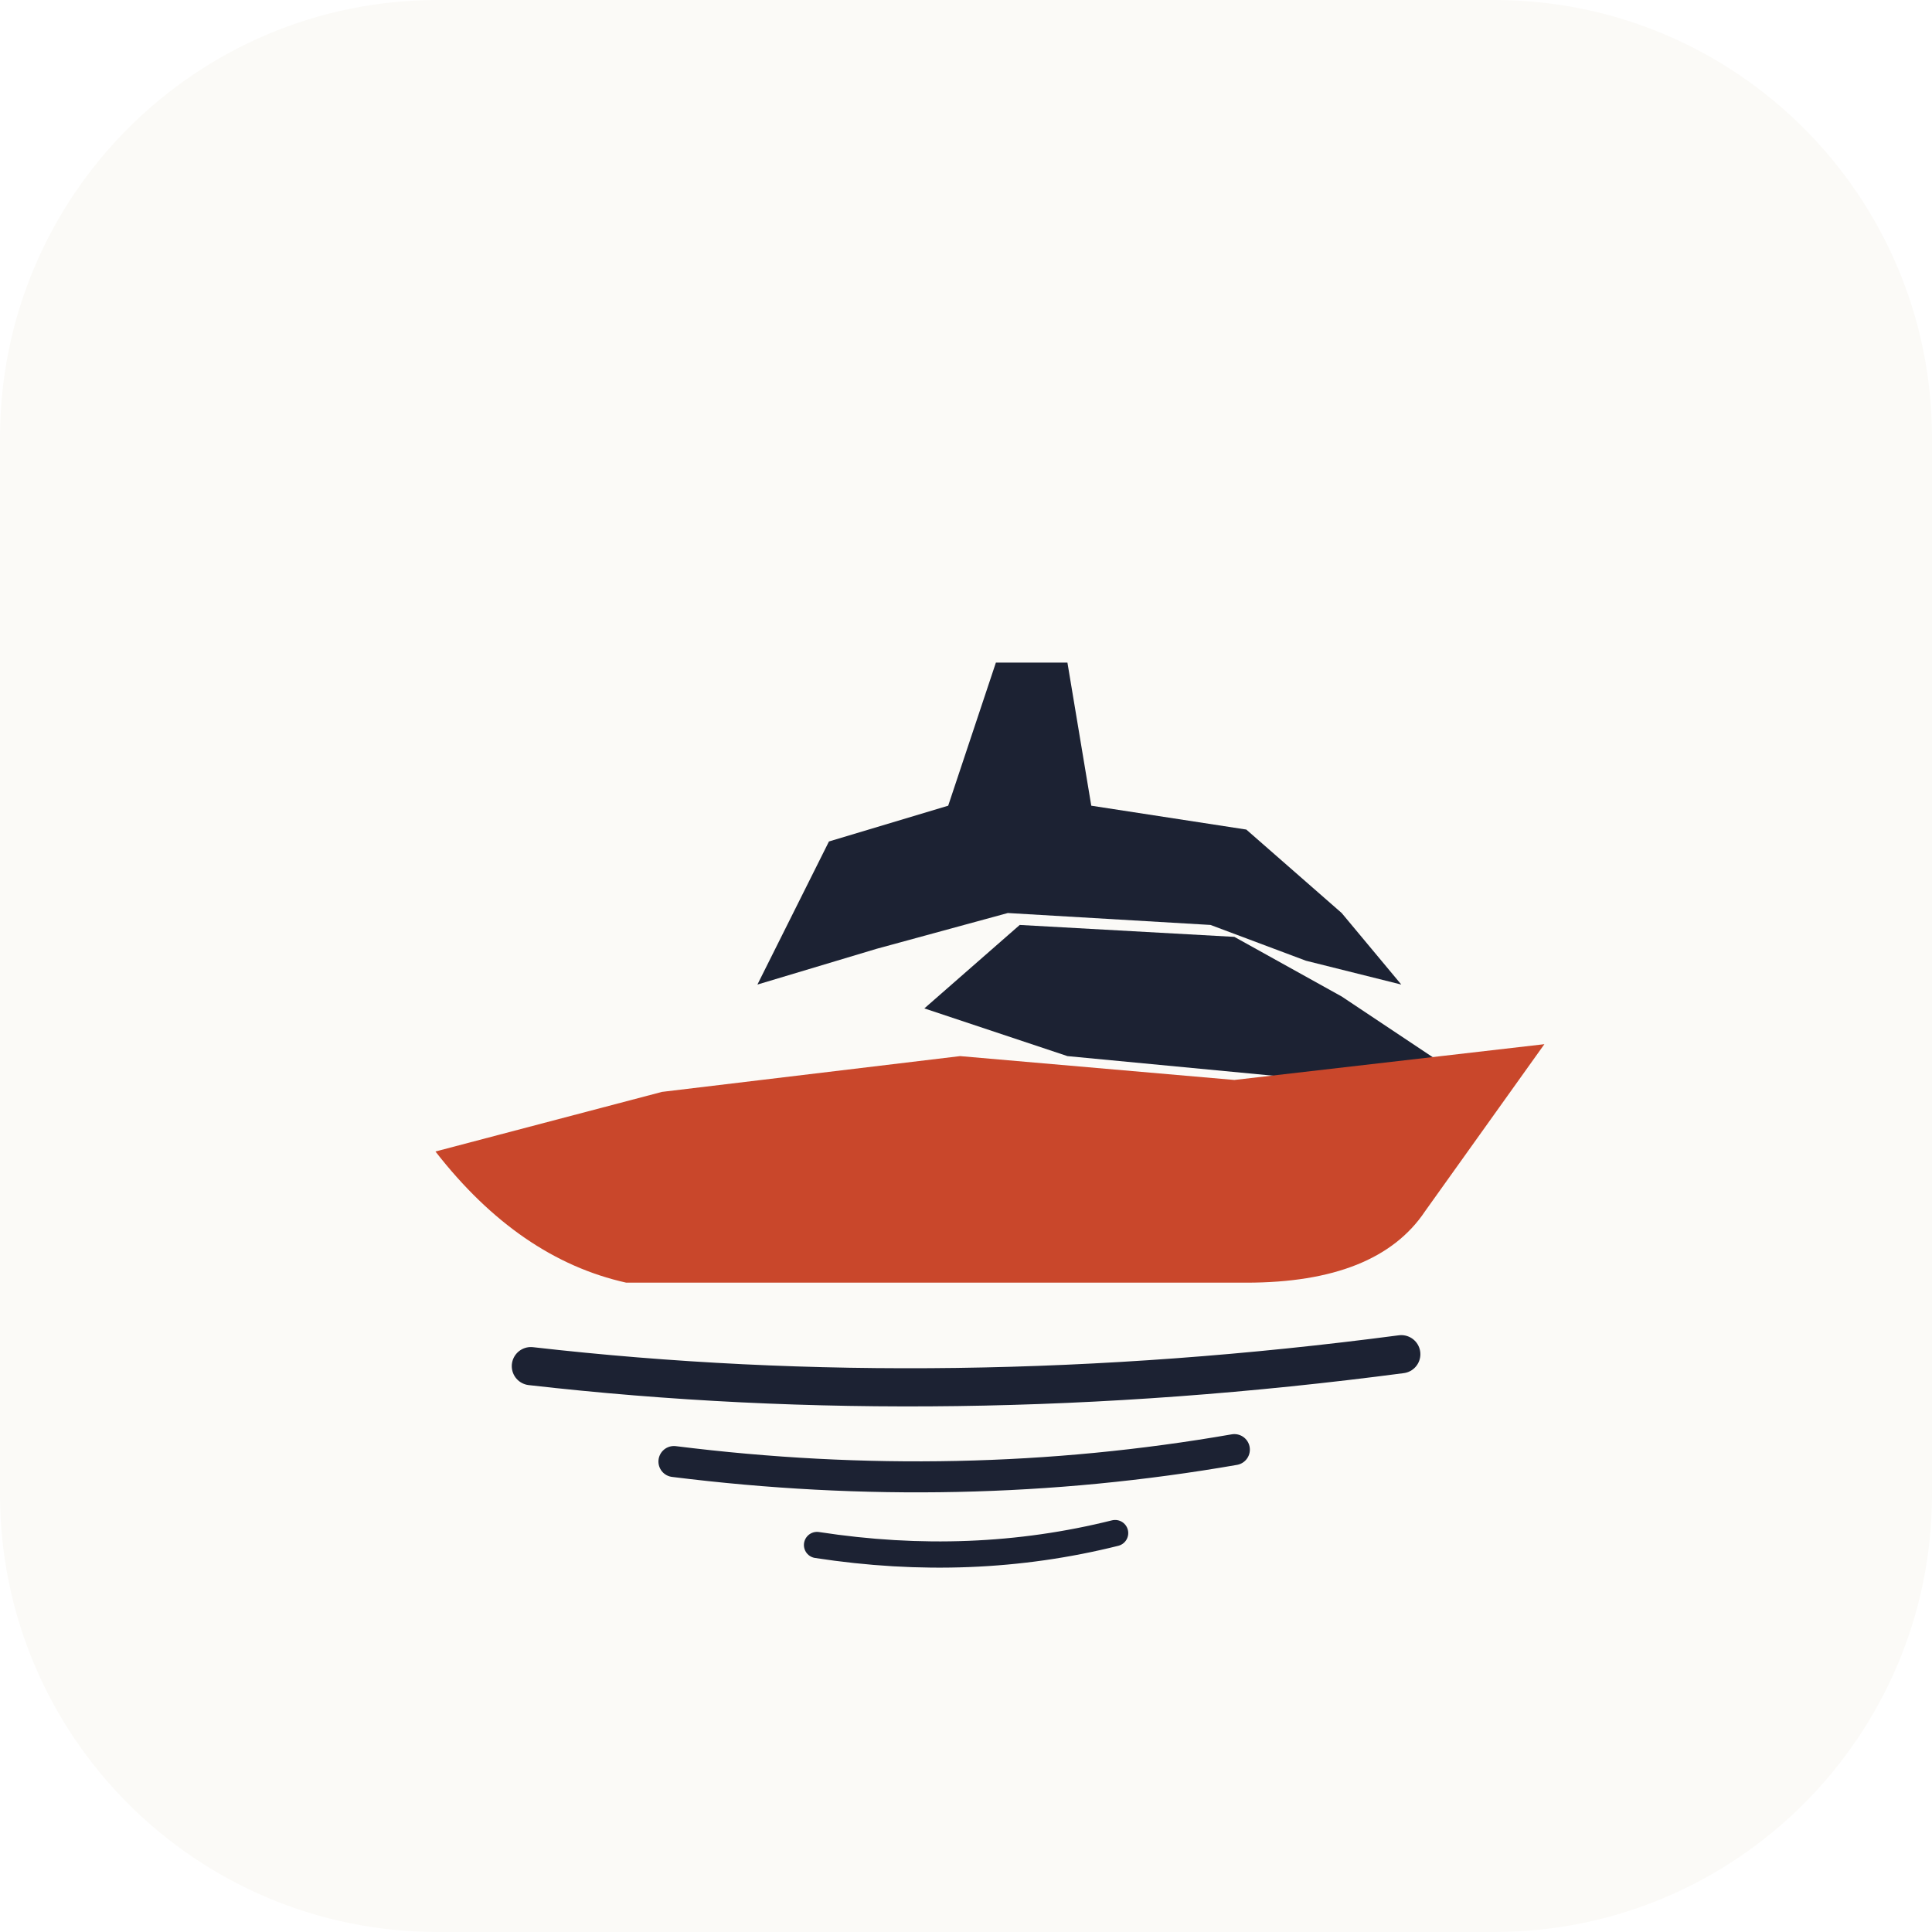
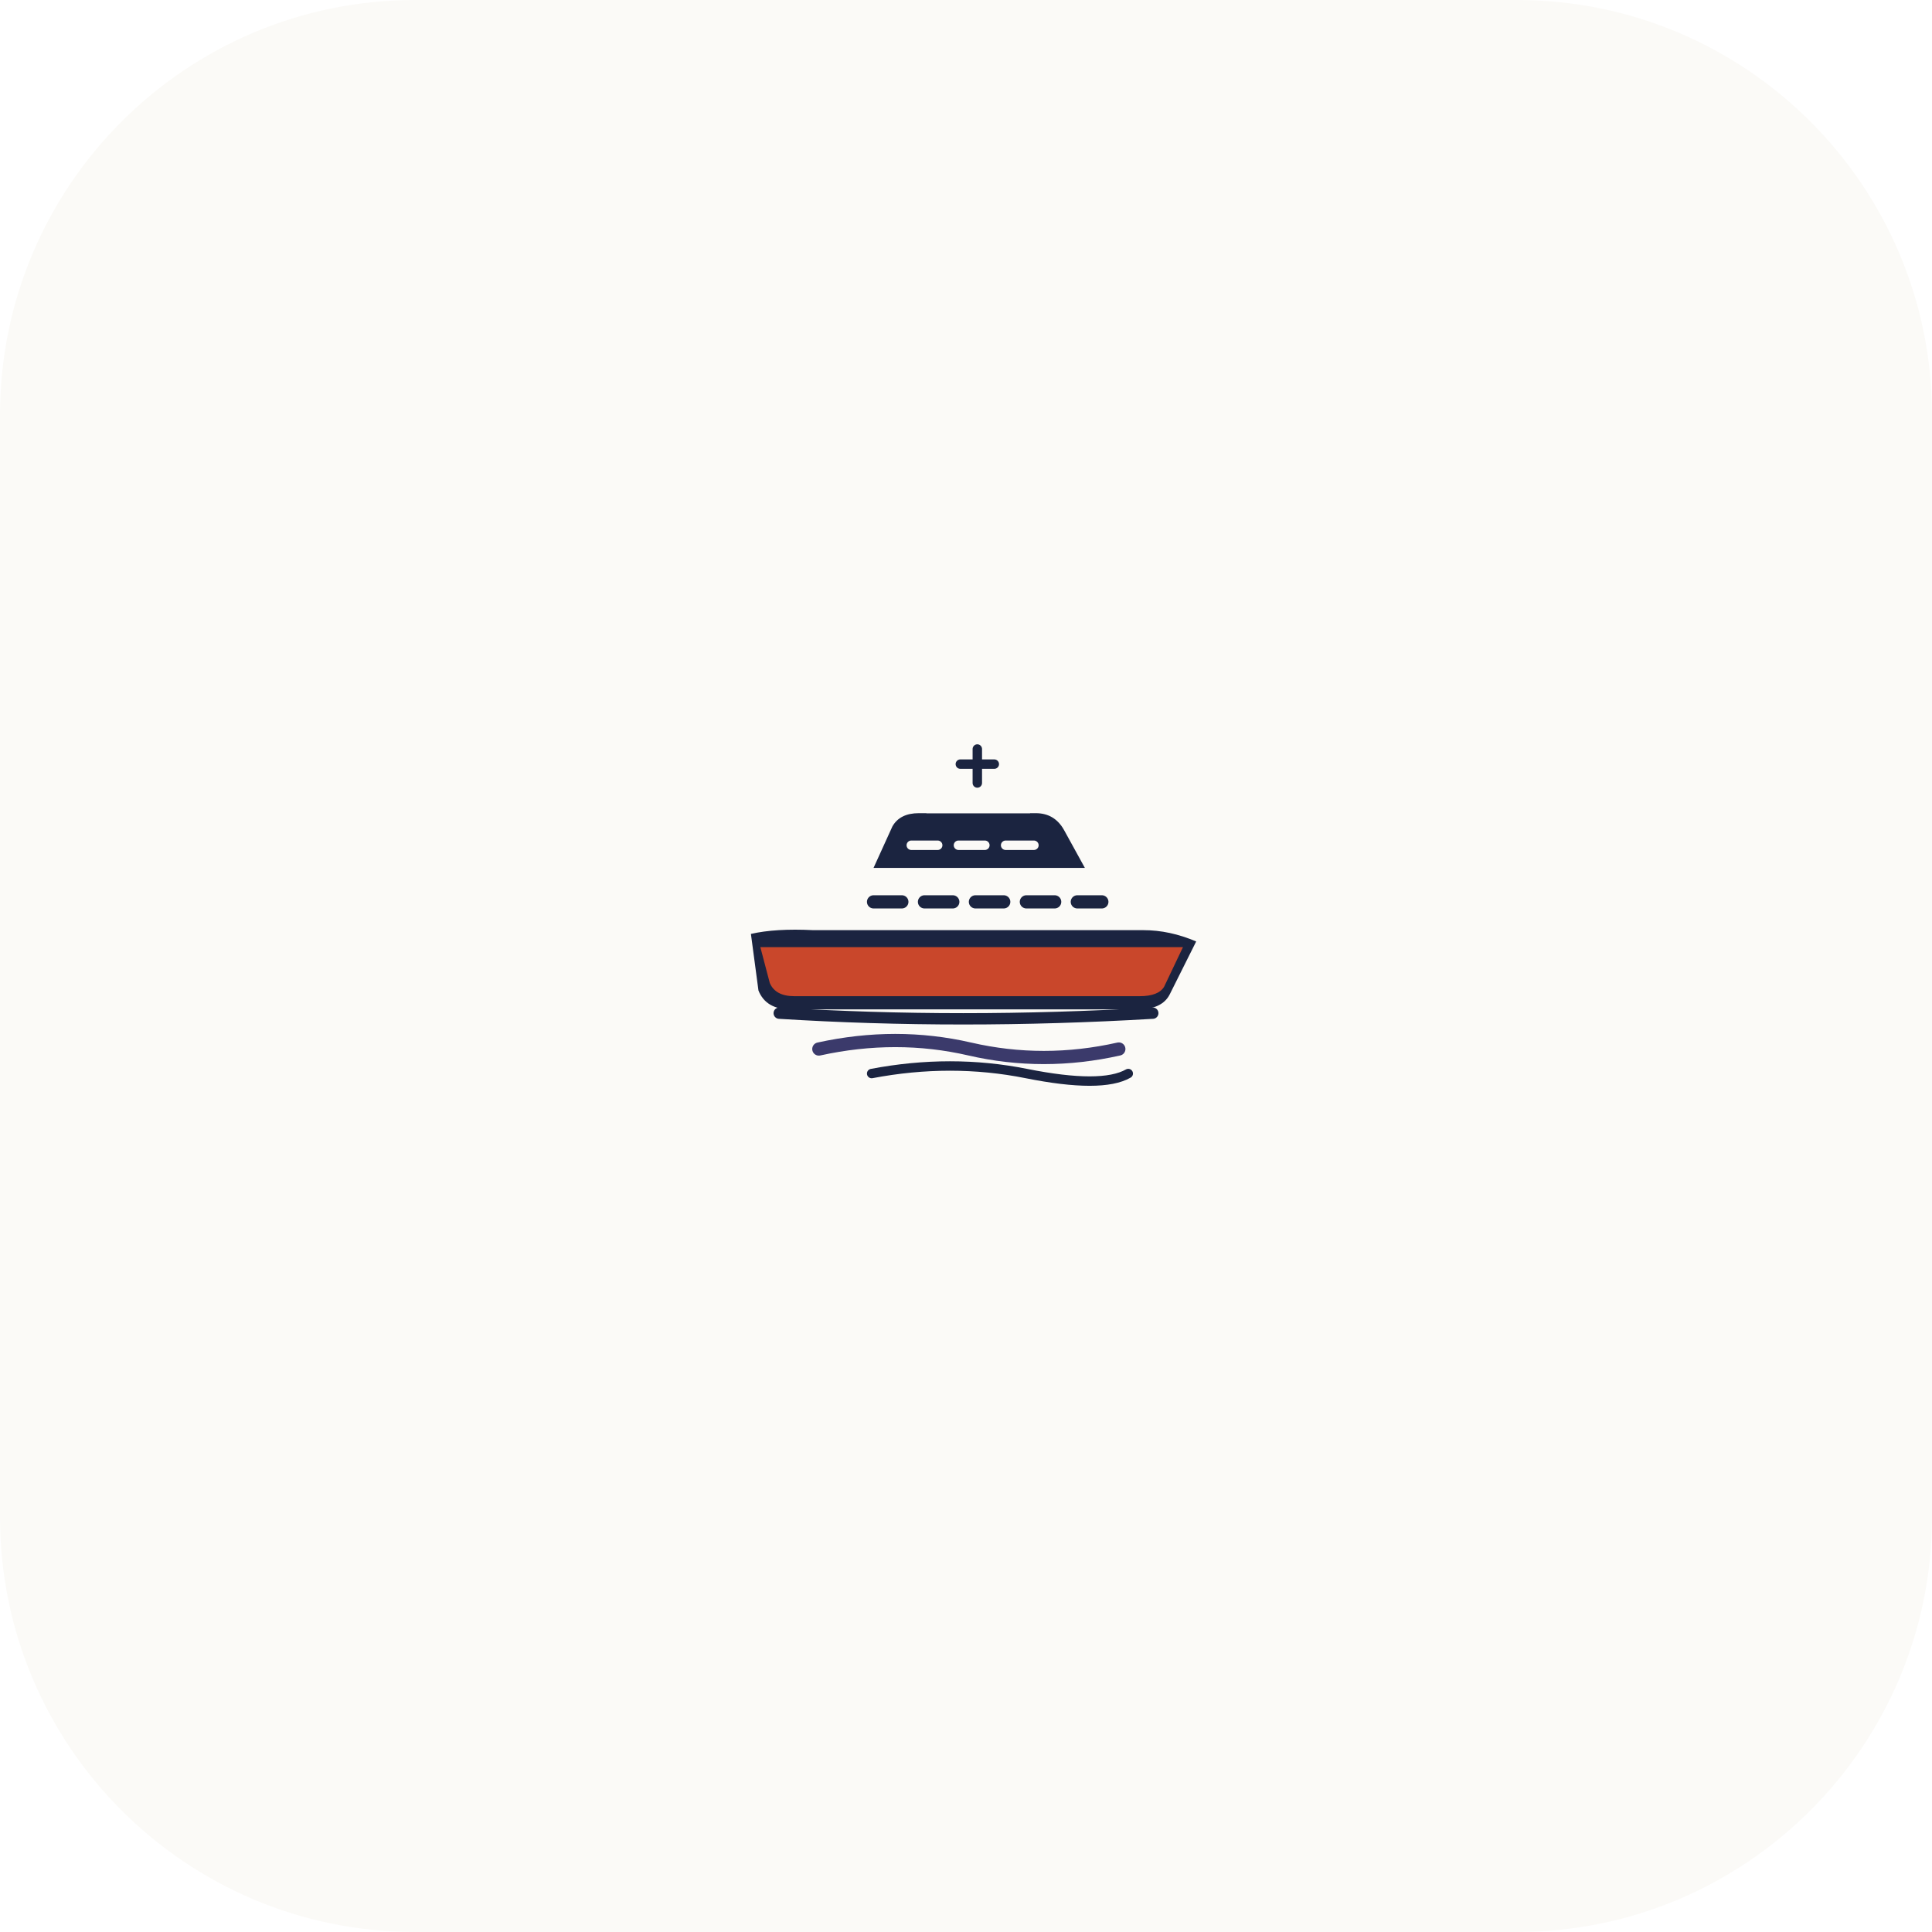
- <svg xmlns="http://www.w3.org/2000/svg" width="1024" height="1024" viewBox="0 0 256 256" role="img" aria-labelledby="title">
-   <rect x="0" y="0" width="256" height="256" rx="58" fill="#FBFAF7" />
-   <g transform="translate(34 72) scale(1.58)">
-     <g id="ferry-mark" stroke="none" stroke-linejoin="round">
-       <path d="M42 37 L48 25 L58 22 L62 10 L68 10 L70 22 L83 24 L91 31 L96 37 L88 35 L80 32 L63 31 L52 34 Z" fill="#1C2233" />
-       <path d="M56 39 L64 32 L82 33 L91 38 L100 44 L89 45 L68 43 Z" fill="#1C2233" />
-       <path d="M15 51 L34 46 L59 43 L82 45 L108 42 L98 56 Q94 62 83 62 L31 62 Q22 60 15 51 Z" fill="#C9472B" />
-       <path d="M23 69 Q58 73 96 68" fill="none" stroke="#1C2233" stroke-width="3.2" stroke-linecap="round" />
-       <path d="M35 77 Q59 80 82 76" fill="none" stroke="#1C2233" stroke-width="2.6" stroke-linecap="round" />
-       <path d="M47 84 Q60 86 72 83" fill="none" stroke="#1C2233" stroke-width="2.2" stroke-linecap="round" />
+ <svg xmlns="http://www.w3.org/2000/svg" width="1024" height="1024" viewBox="0 0 1024 1024">
+   <rect width="1024" height="1024" rx="220" fill="#fbfaf7" />
+   <g transform="translate(320 390) scale(1.0 1.0)">
+     <g id="ferry-mark" stroke-linejoin="round" stroke-linecap="round">
+       <path d="M118 104 L132 78 Q136 70 148 70 H251 Q262 70 268 80 L281 104 Z" fill="#fbfaf7" />
+       <path d="M143 70 L153 48 Q157 41 167 41 H229 Q239 41 244 50 L255 70 Z" fill="#1b2440" />
+       <path d="M171 41 L179 25 H218 L226 41 Z" fill="#fbfaf7" />
+       <path d="M143 88 H158 M170 88 H185 M197 88 H212 M224 88 H239 M251 88 H264" stroke="#1b2440" stroke-width="7" />
+       <path d="M163 58 H177 M188 58 H202 M213 58 H228" stroke="#fbfaf7" stroke-width="5" />
+       <path d="M198 25 V7 M189 15 H207" stroke="#1b2440" stroke-width="5" />
+       <path d="M78 105 Q91 102 111 103 H286 Q300 103 314 109 L300 137 Q296 145 283 145 H99 Q86 145 82 135 Z" fill="#1b2440" />
+       <path d="M83 112 H307 L297 133 Q294 138 284 138 H101 Q91 138 88 131 Z" fill="#c9472b" />
+       <path d="M93 147 Q189 153 291 147" fill="none" stroke="#1b2440" stroke-width="6" />
+       <path d="M114 166 Q155 157 194 166 T273 166" fill="none" stroke="#3b3a6b" stroke-width="7" />
+       <path d="M142 179 Q184 171 224 179 T278 179" fill="none" stroke="#1b2440" stroke-width="5" />
    </g>
  </g>
</svg>
